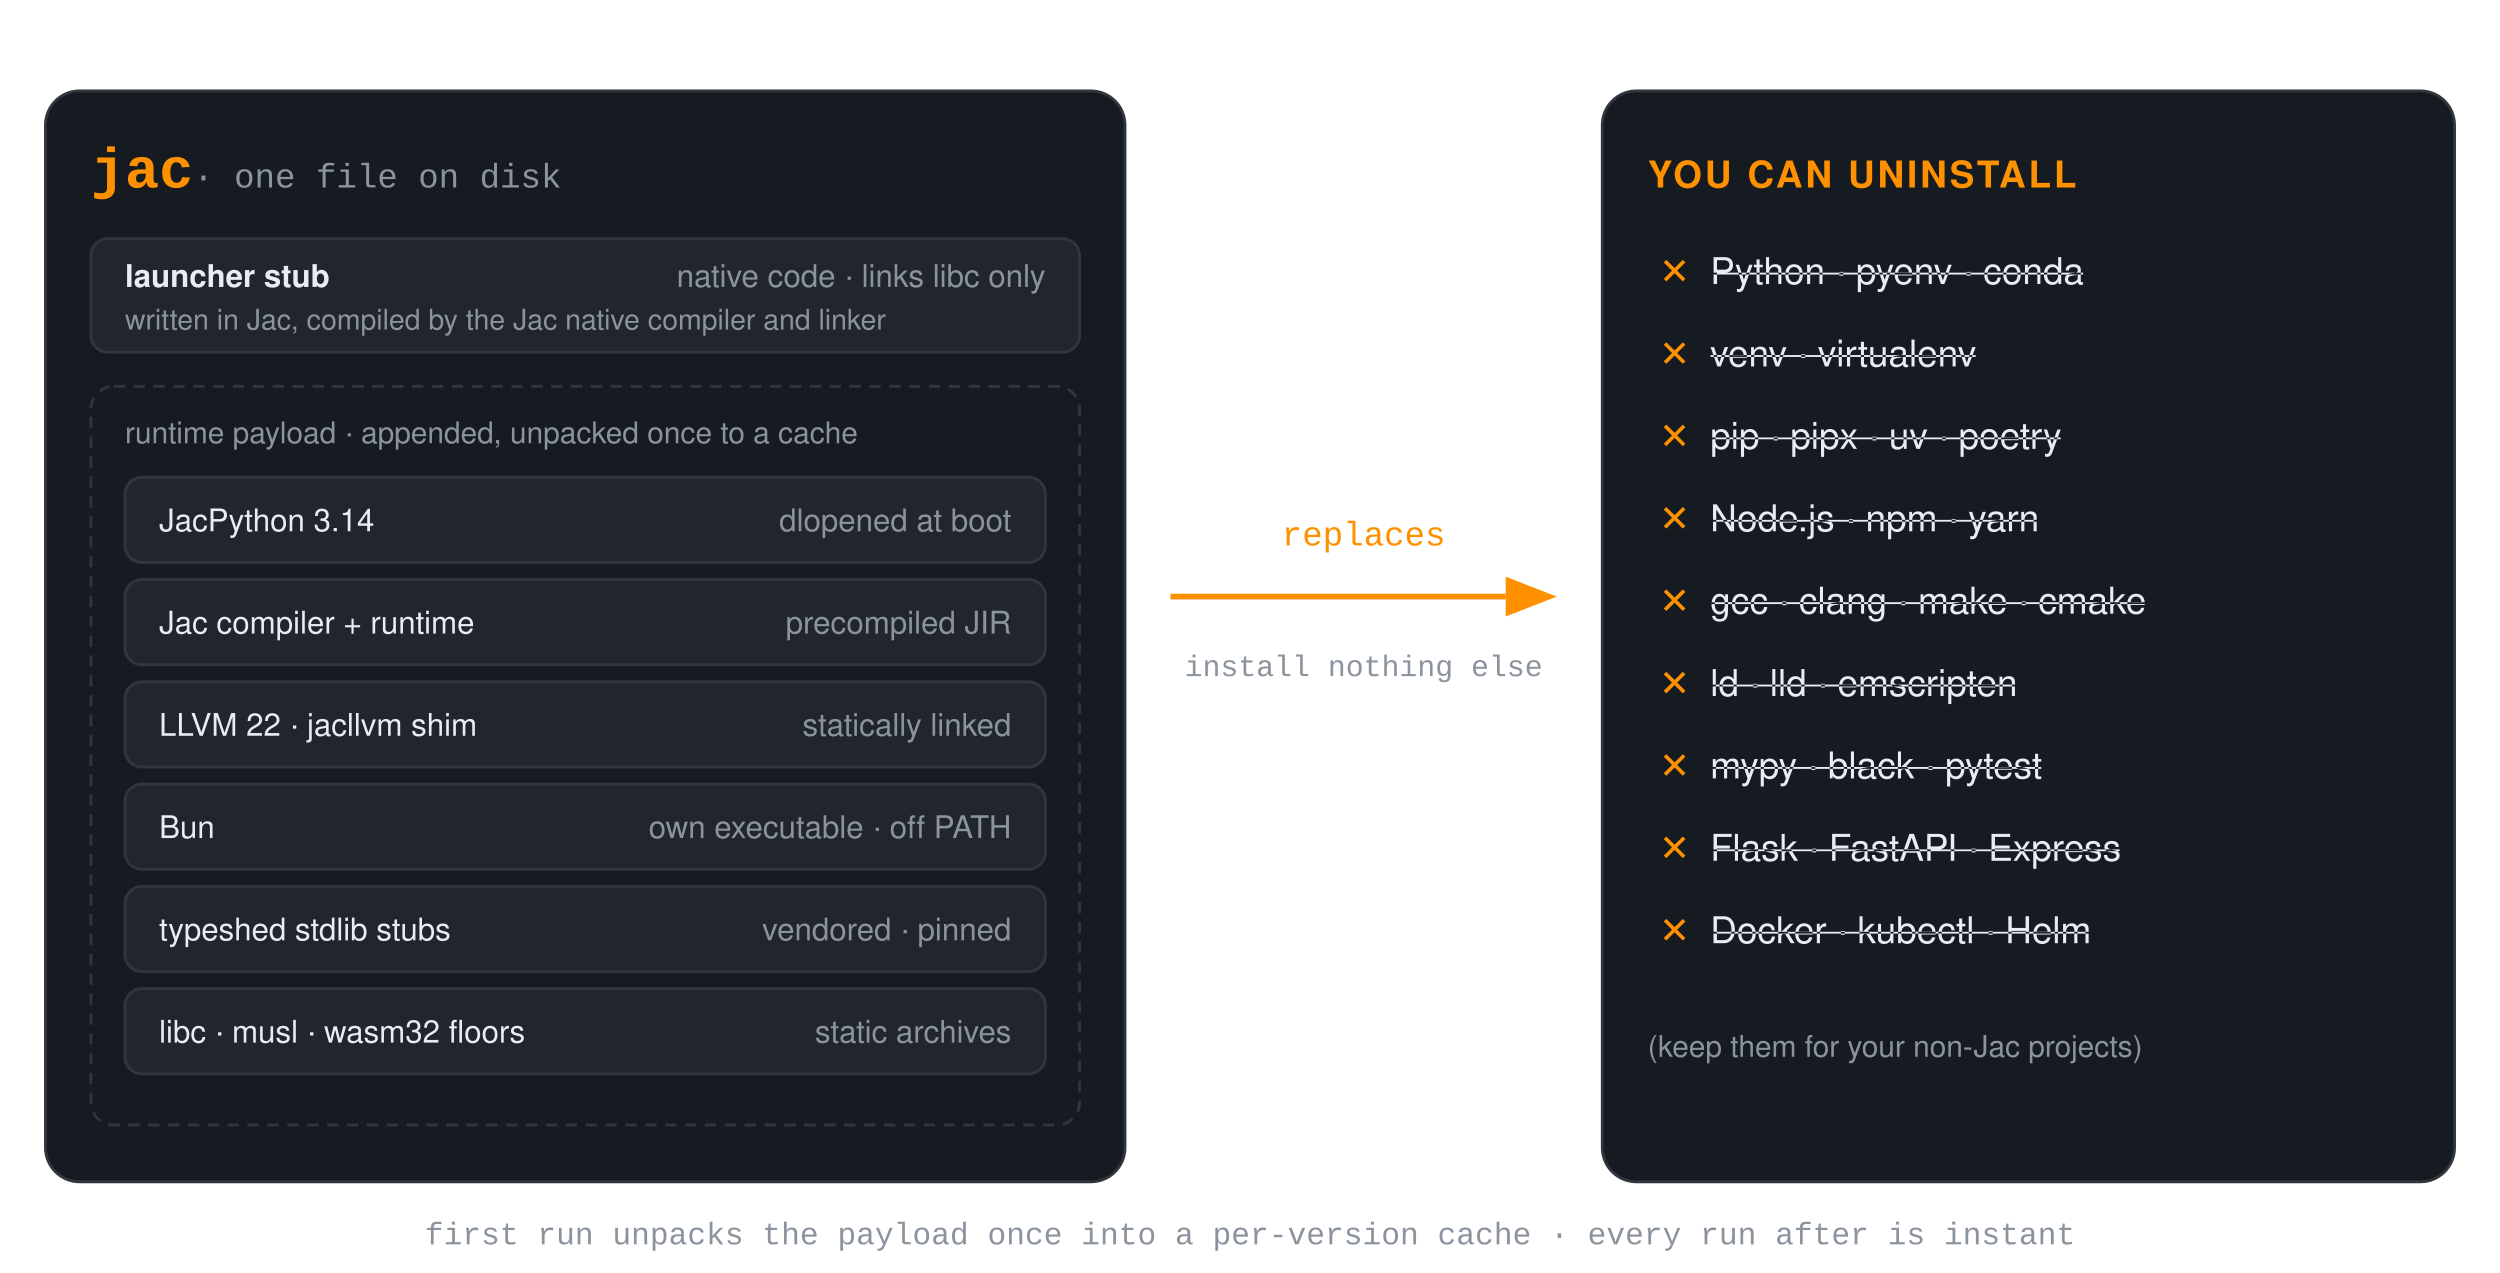
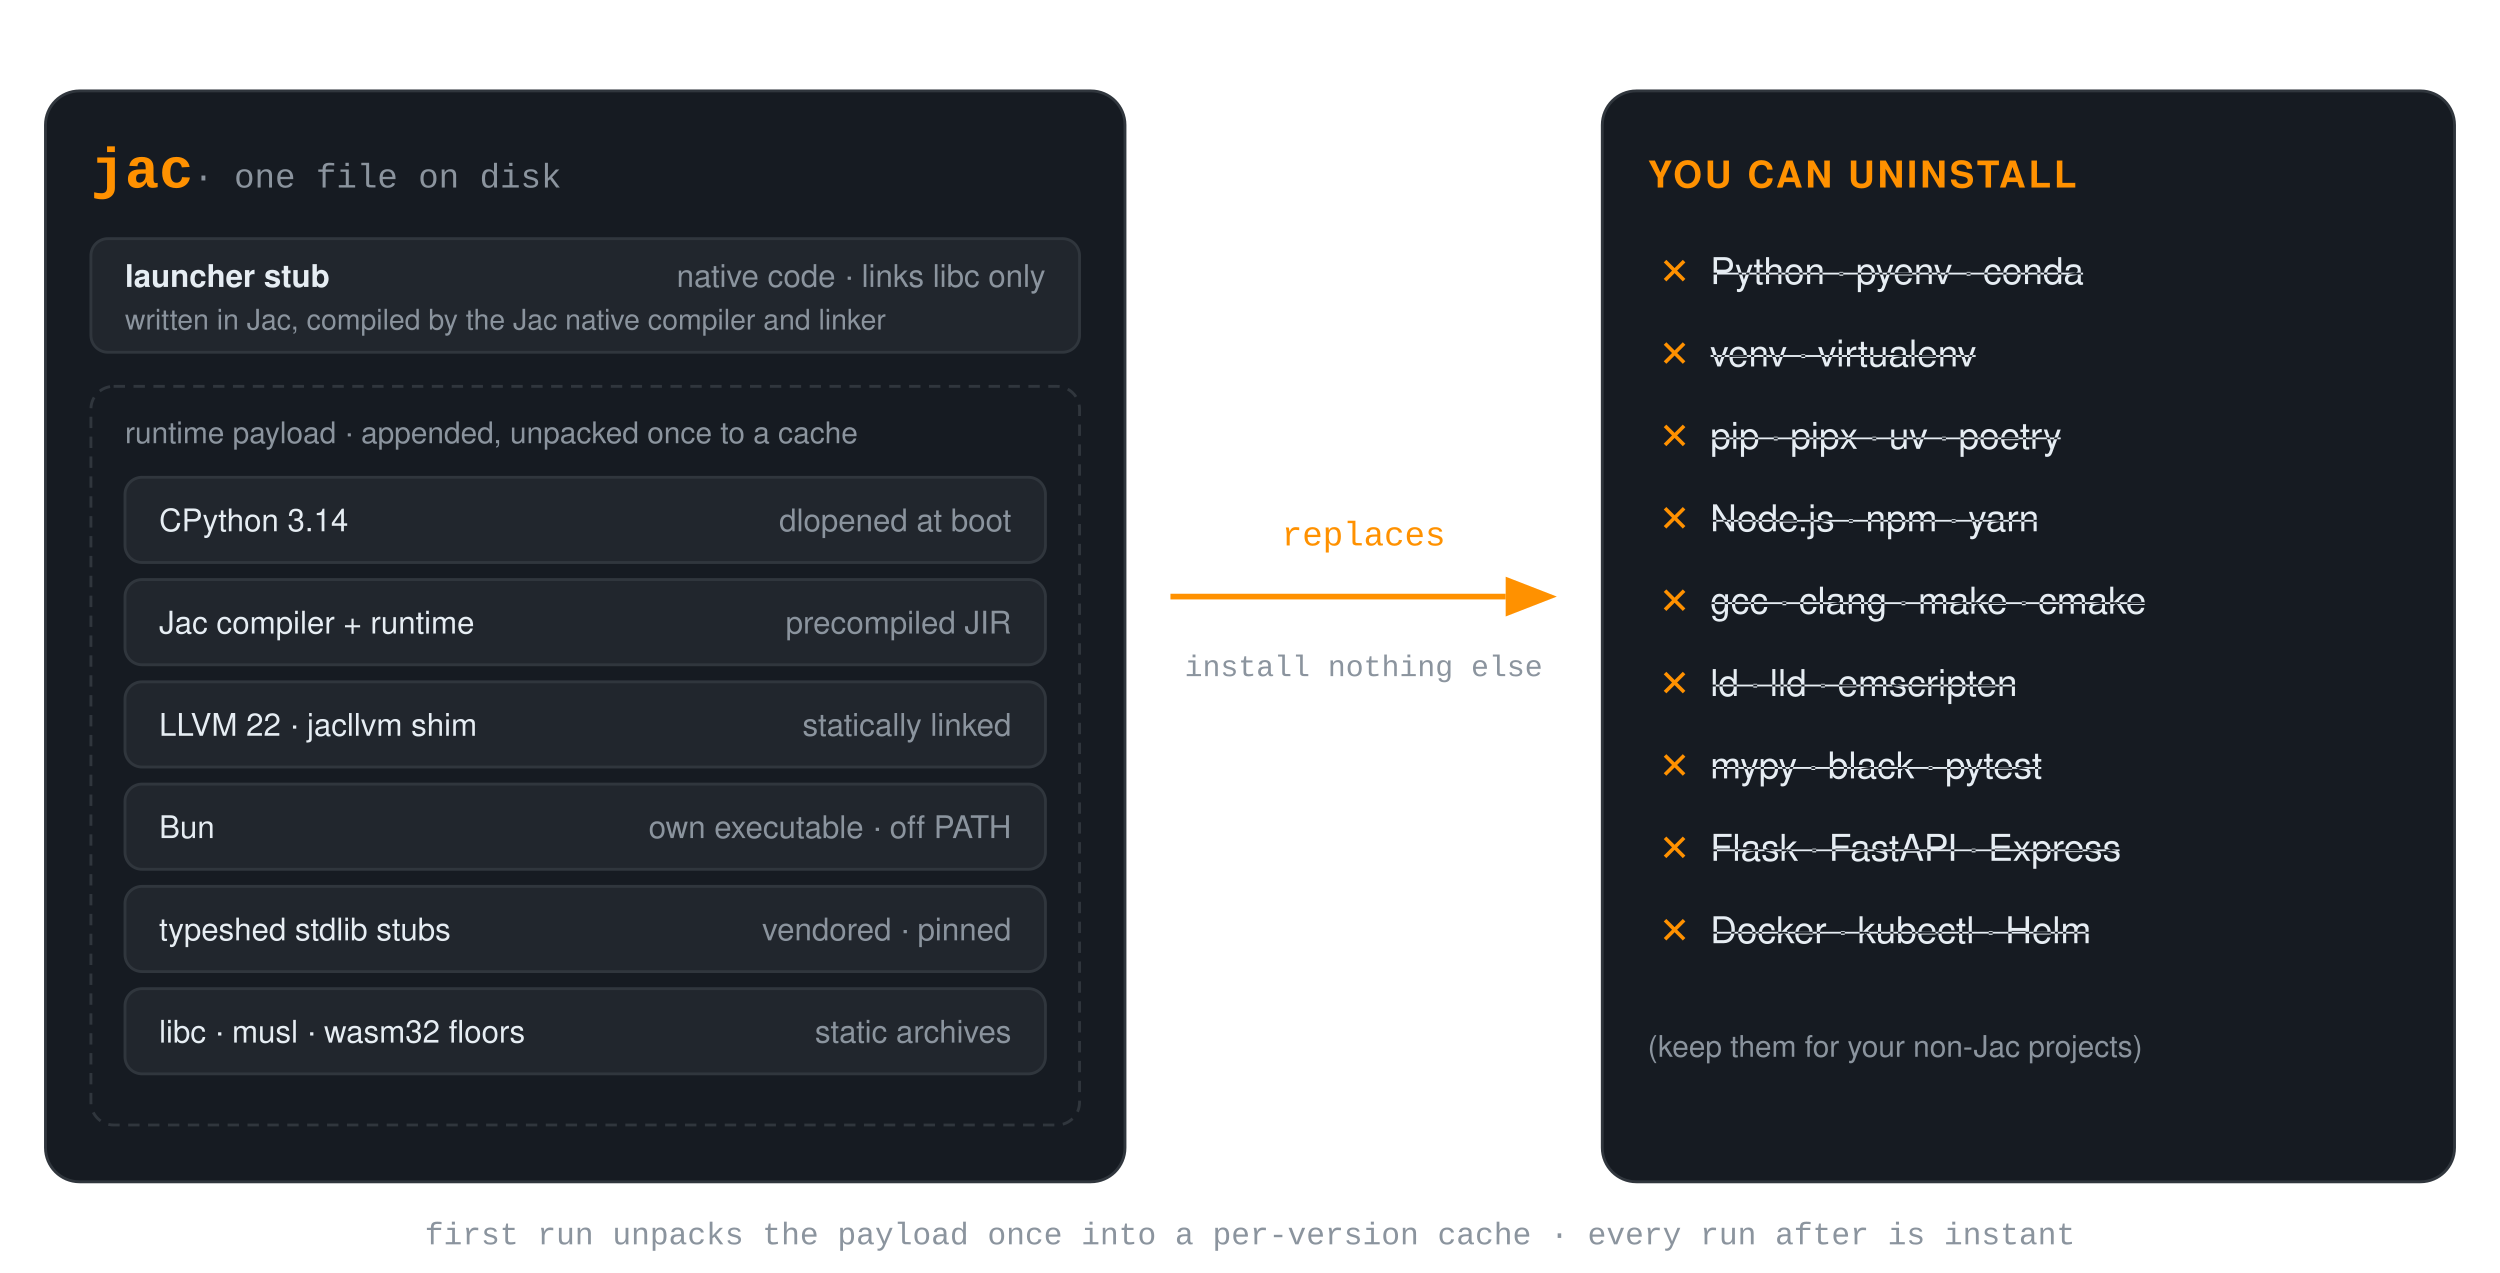
- <svg xmlns="http://www.w3.org/2000/svg" width="880" height="448" viewBox="0 0 880 448" role="img" aria-label="Anatomy of the jac binary: a native launcher stub with a runtime payload appended to it, carrying the JacPython runtime, the precompiled Jac compiler and runtime, a statically linked LLVM, the Bun executable, vendored typeshed stubs, and static libc archives; it replaces the whole development toolchain">
+ <svg xmlns="http://www.w3.org/2000/svg" width="880" height="448" viewBox="0 0 880 448" role="img" aria-label="Anatomy of the jac binary: a native launcher stub with a runtime payload appended to it, carrying the CPython runtime, the precompiled Jac compiler and runtime, a statically linked LLVM, the Bun executable, vendored typeshed stubs, and static libc archives; it replaces the whole development toolchain">
  <style>
    .sans { font-family: -apple-system, "Segoe UI", Helvetica, Arial, sans-serif; }
    .mono { font-family: "SFMono-Regular", Consolas, "Liberation Mono", Menlo, monospace; }
    .fg { fill: #e6edf3; }
    .dim { fill: #8b949e; }
    .acc { fill: #ff9100; }
  </style>
  <rect x="16" y="32" width="380" height="384" rx="12" fill="#161b22" stroke="#30363d" />
  <text class="mono acc" x="32" y="66" font-size="20" font-weight="bold">jac<tspan class="dim" font-size="12" font-weight="normal"> · one file on disk</tspan>
  </text>
  <rect x="32" y="84" width="348" height="40" rx="6" fill="#21262d" stroke="#30363d" />
  <text class="sans fg" x="44" y="101" font-size="11" font-weight="bold">launcher stub</text>
  <text class="sans dim" x="368" y="101" font-size="11" text-anchor="end">native code · links libc only</text>
  <text class="sans dim" x="44" y="116" font-size="10">written in Jac, compiled by the Jac native compiler and linker</text>
  <rect x="32" y="136" width="348" height="260" rx="8" fill="none" stroke="#30363d" stroke-dasharray="4 3" />
  <text class="sans dim" x="44" y="156" font-size="10.5">runtime payload · appended, unpacked once to a cache</text>
  <g font-size="11" class="sans">
    <rect x="44" y="168" width="324" height="30" rx="6" fill="#21262d" stroke="#30363d" />
-     <text class="fg" x="56" y="187">JacPython 3.14</text>
+     <text class="fg" x="56" y="187">CPython 3.14</text>
    <text class="dim" x="356" y="187" text-anchor="end">dlopened at boot</text>
    <rect x="44" y="204" width="324" height="30" rx="6" fill="#21262d" stroke="#30363d" />
    <text class="fg" x="56" y="223">Jac compiler + runtime</text>
    <text class="dim" x="356" y="223" text-anchor="end">precompiled JIR</text>
    <rect x="44" y="240" width="324" height="30" rx="6" fill="#21262d" stroke="#30363d" />
    <text class="fg" x="56" y="259">LLVM 22 · jacllvm shim</text>
    <text class="dim" x="356" y="259" text-anchor="end">statically linked</text>
    <rect x="44" y="276" width="324" height="30" rx="6" fill="#21262d" stroke="#30363d" />
    <text class="fg" x="56" y="295">Bun</text>
    <text class="dim" x="356" y="295" text-anchor="end">own executable · off PATH</text>
    <rect x="44" y="312" width="324" height="30" rx="6" fill="#21262d" stroke="#30363d" />
    <text class="fg" x="56" y="331">typeshed stdlib stubs</text>
    <text class="dim" x="356" y="331" text-anchor="end">vendored · pinned</text>
    <rect x="44" y="348" width="324" height="30" rx="6" fill="#21262d" stroke="#30363d" />
    <text class="fg" x="56" y="367">libc · musl · wasm32 floors</text>
    <text class="dim" x="356" y="367" text-anchor="end">static archives</text>
  </g>
  <text class="mono acc" x="480" y="192" font-size="12" text-anchor="middle">replaces</text>
  <line x1="412" y1="210" x2="530" y2="210" stroke="#ff9100" stroke-width="2" />
  <path d="M530,203 L548,210 L530,217 Z" fill="#ff9100" />
  <text class="mono dim" x="480" y="238" font-size="10.5" text-anchor="middle">install nothing else</text>
  <rect x="564" y="32" width="300" height="384" rx="12" fill="#161b22" stroke="#30363d" />
  <text class="sans acc" x="580" y="66" font-size="13" font-weight="bold" letter-spacing="1">YOU CAN UNINSTALL</text>
  <g font-size="13" class="sans">
    <text class="acc" x="584" y="100">✕</text>
    <text class="fg" x="602" y="100" text-decoration="line-through">Python · pyenv · conda</text>
    <text class="acc" x="584" y="129">✕</text>
    <text class="fg" x="602" y="129" text-decoration="line-through">venv · virtualenv</text>
    <text class="acc" x="584" y="158">✕</text>
    <text class="fg" x="602" y="158" text-decoration="line-through">pip · pipx · uv · poetry</text>
    <text class="acc" x="584" y="187">✕</text>
    <text class="fg" x="602" y="187" text-decoration="line-through">Node.js · npm · yarn</text>
    <text class="acc" x="584" y="216">✕</text>
    <text class="fg" x="602" y="216" text-decoration="line-through">gcc · clang · make · cmake</text>
    <text class="acc" x="584" y="245">✕</text>
    <text class="fg" x="602" y="245" text-decoration="line-through">ld · lld · emscripten</text>
    <text class="acc" x="584" y="274">✕</text>
    <text class="fg" x="602" y="274" text-decoration="line-through">mypy · black · pytest</text>
    <text class="acc" x="584" y="303">✕</text>
    <text class="fg" x="602" y="303" text-decoration="line-through">Flask · FastAPI · Express</text>
    <text class="acc" x="584" y="332">✕</text>
    <text class="fg" x="602" y="332" text-decoration="line-through">Docker · kubectl · Helm</text>
  </g>
  <text class="sans dim" x="580" y="372" font-size="10.5">(keep them for your non-Jac projects)</text>
  <text class="mono dim" x="440" y="438" font-size="11" text-anchor="middle">first run unpacks the payload once into a per-version cache · every run after is instant</text>
</svg>
